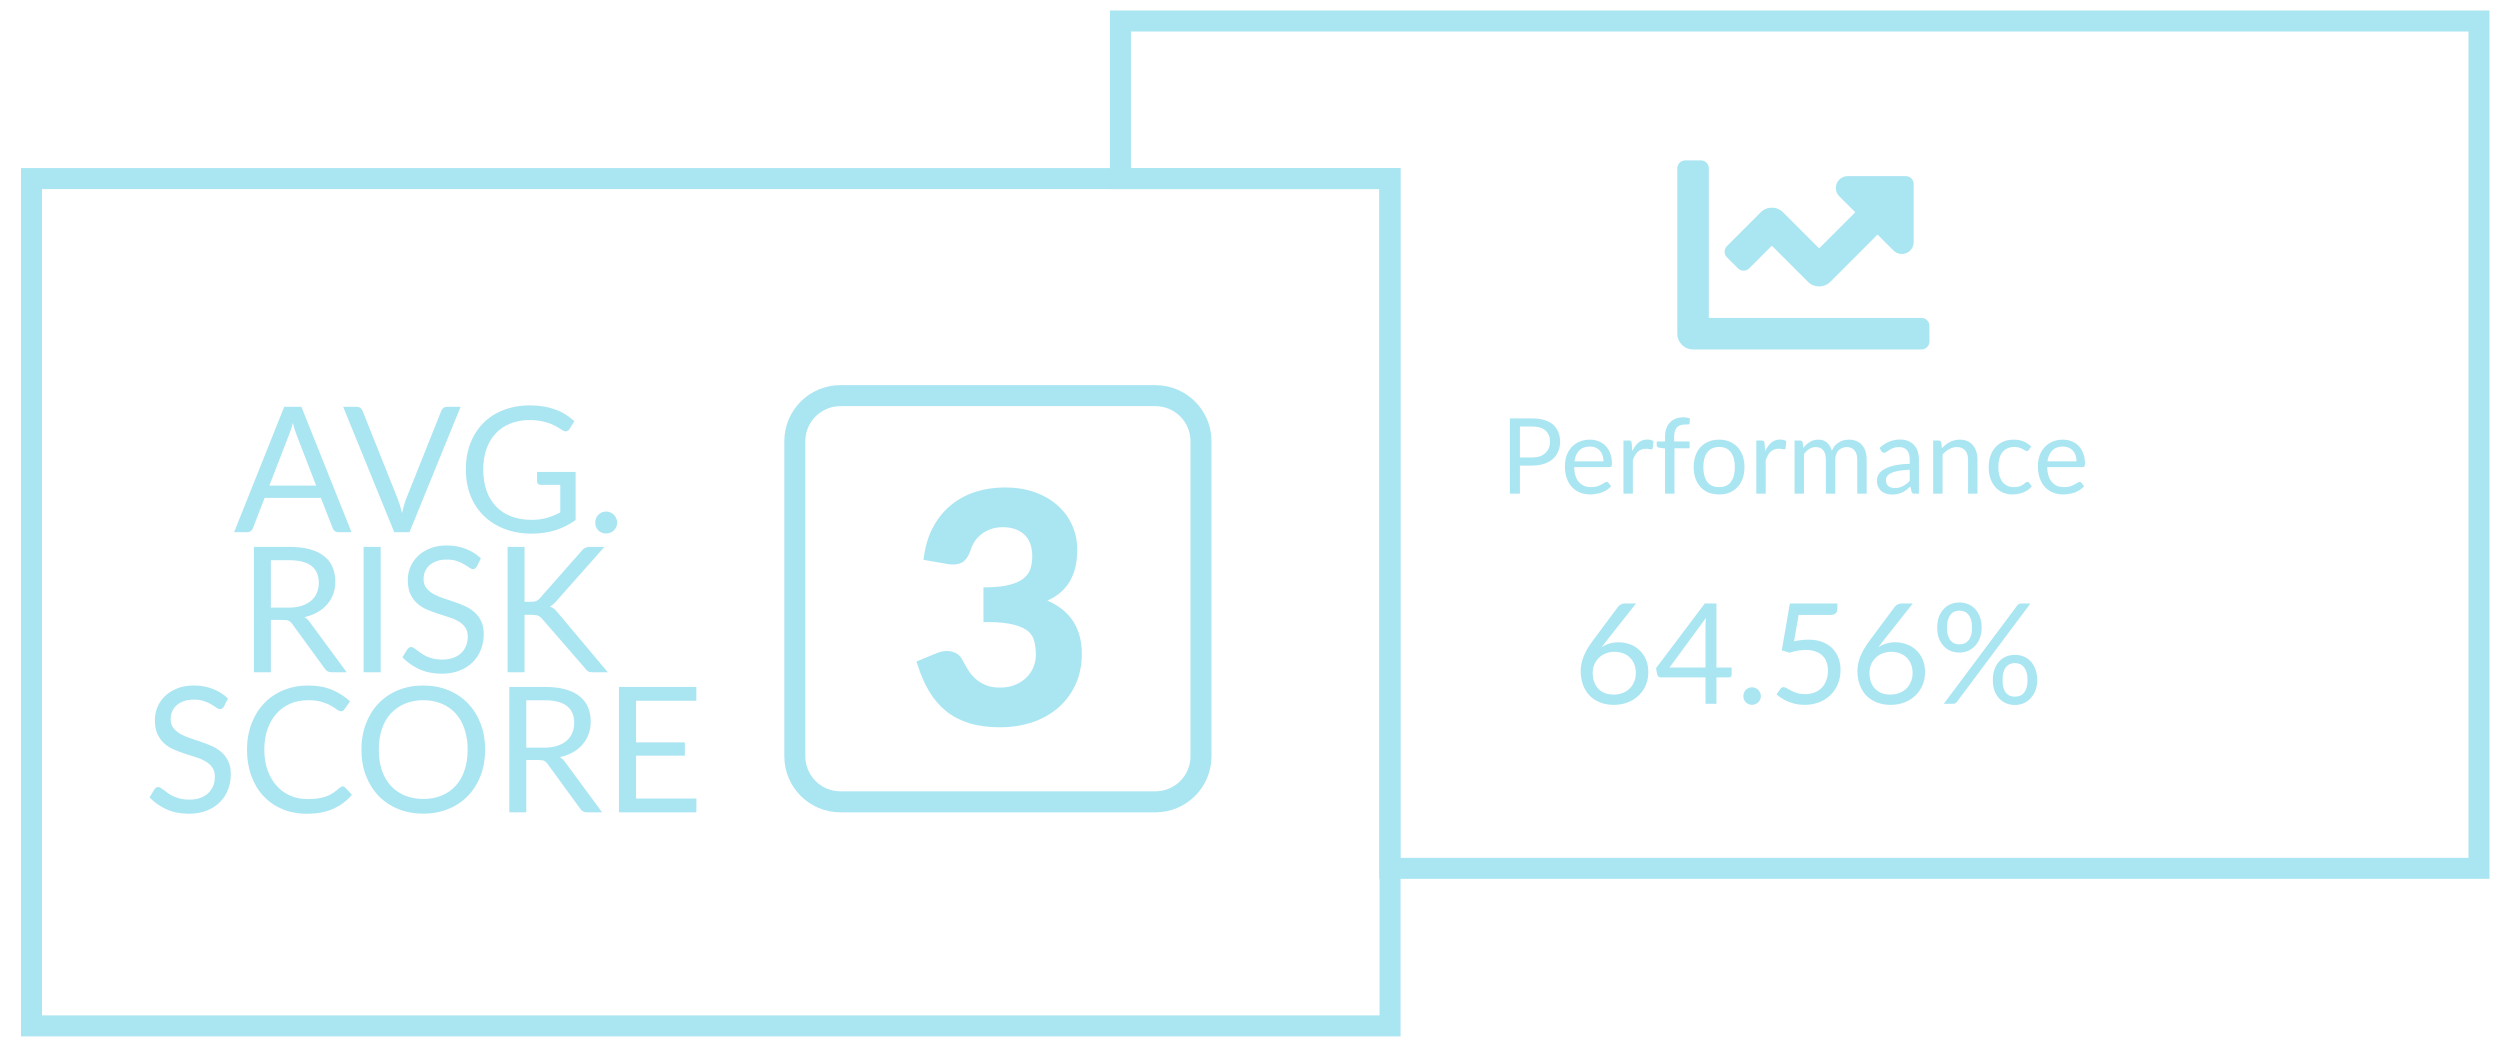
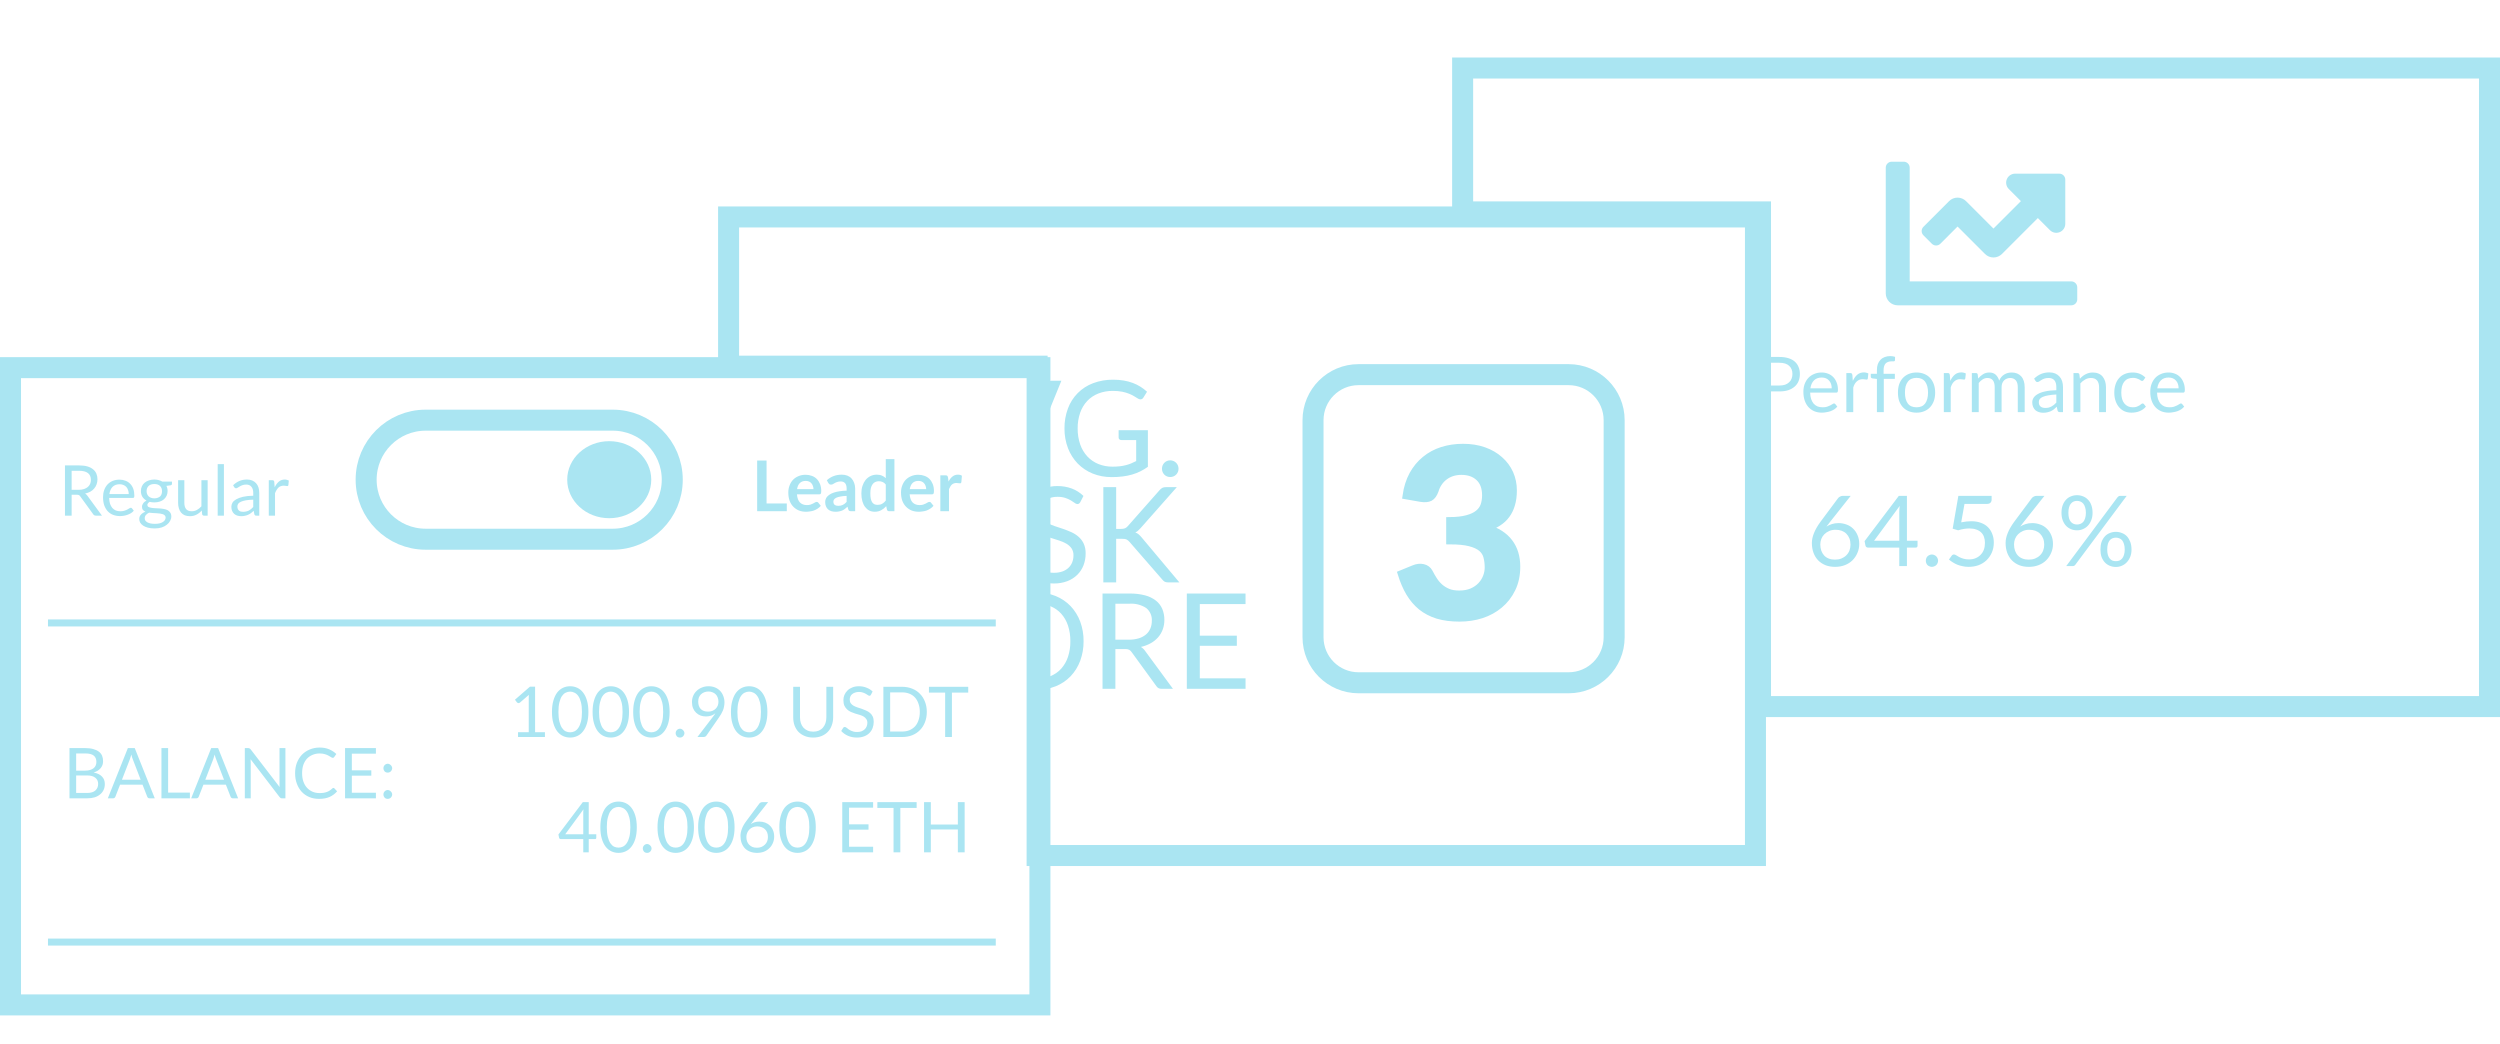
<svg xmlns="http://www.w3.org/2000/svg" width="357" height="149" viewBox="0 0 357 149">
  <defs>
-     <clipPath id="b">
+     <clipPath id="clip-StatsLeader">
      <rect width="357" height="149" />
    </clipPath>
  </defs>
-   <g id="a" clip-path="url(#b)">
-     <g transform="translate(-7144 -6419)">
-       <g transform="translate(-345 351)">
-         <g transform="translate(7191 5582)">
-           <text transform="translate(428 589)" fill="#aae5f2" stroke="#aae5f2" stroke-width="1" font-size="45" font-family="Lato-Bold, Lato" font-weight="700">
-             <tspan x="0" y="0">3</tspan>
-           </text>
-           <g transform="translate(410 541)" fill="none" stroke="#aae5f2" stroke-width="3">
-             <rect width="61" height="61" rx="8" stroke="none" />
-             <rect x="1.5" y="1.5" width="58" height="58" rx="6.5" fill="none" />
+   <g id="StatsLeader" clip-path="url(#clip-StatsLeader)">
+     <g id="Grupo_3561" data-name="Grupo 3561" transform="translate(-7 46.213)">
+       <g id="Sustracción_89" data-name="Sustracción 89" transform="translate(214.364 -38)" fill="none">
+         <path d="M149.636,94.188H42.536V23.547H0V0H149.636V94.187Z" stroke="none" />
+         <path d="M 146.636 91.187 L 146.636 3 L 3 3 L 3 20.547 L 42.536 20.547 L 45.536 20.547 L 45.536 23.547 L 45.536 91.187 L 146.636 91.187 M 149.636 94.188 L 149.636 94.187 L 42.536 94.187 L 42.536 23.547 L -7.571013156848494e-06 23.547 L -7.571013156848494e-06 1.284657355427044e-05 L 149.636 1.284657355427044e-05 L 149.636 94.187 L 149.636 94.188 Z" stroke="none" fill="#aae5f2" />
+       </g>
+       <g id="Performance" transform="translate(257.39 -23.122)">
+         <g id="Grupo_2078" data-name="Grupo 2078" transform="translate(0 0)">
+           <g id="Grupo_1296" data-name="Grupo 1296" transform="translate(0 24.758)">
+             <text id="Performance-2" data-name="Performance" transform="translate(63 11)" fill="#aae5f2" font-size="11" font-family="Lato-Regular, Lato">
+               <tspan x="-62.634" y="0">Performance</tspan>
+             </text>
+             <text id="_64.56_" data-name="64.56%" transform="translate(7.596 32.989)" fill="#aae5f2" font-size="14" font-family="Lato-Regular, Lato">
+               <tspan x="0" y="0">64.56%</tspan>
+             </text>
+           </g>
+           <path id="Icon_awesome-chart-line" data-name="Icon awesome-chart-line" d="M26.49,21.59H3.418V5.355A.854.854,0,0,0,2.564,4.5H.855A.854.854,0,0,0,0,5.355V23.3a1.709,1.709,0,0,0,1.709,1.709H26.49a.854.854,0,0,0,.855-.855V22.445A.854.854,0,0,0,26.49,21.59ZM24.781,6.209H18.476A1.282,1.282,0,0,0,17.569,8.4l1.73,1.73-3.919,3.919-3.919-3.919a1.708,1.708,0,0,0-2.417,0L5.378,13.8a.855.855,0,0,0,0,1.209l1.208,1.208a.855.855,0,0,0,1.209,0l2.46-2.46,3.919,3.919a1.708,1.708,0,0,0,2.417,0l5.127-5.127,1.73,1.73a1.282,1.282,0,0,0,2.188-.906v-6.3A.853.853,0,0,0,24.781,6.209Z" transform="translate(18.896 -4.5)" fill="#aae5f2" />
+         </g>
+       </g>
+       <path id="Sustracción_90" data-name="Sustracción 90" d="M1.045,44.283A8.128,8.128,0,0,1,0,44.218V42.6a5.768,5.768,0,0,0,1.045.092,5.238,5.238,0,0,0,1.994-.366,4.163,4.163,0,0,0,1.519-1.054,4.792,4.792,0,0,0,.969-1.68,6.912,6.912,0,0,0,.342-2.246,6.95,6.95,0,0,0-.342-2.25,4.794,4.794,0,0,0-.969-1.686,4.223,4.223,0,0,0-1.519-1.058,5.186,5.186,0,0,0-1.994-.371A5.691,5.691,0,0,0,0,32.071V30.45a8.055,8.055,0,0,1,1.045-.066,7.129,7.129,0,0,1,2.739.513,6.16,6.16,0,0,1,2.122,1.438,6.508,6.508,0,0,1,1.367,2.2,7.9,7.9,0,0,1,.484,2.806,7.9,7.9,0,0,1-.484,2.806,6.453,6.453,0,0,1-1.367,2.2,6.136,6.136,0,0,1-2.122,1.429A7.192,7.192,0,0,1,1.045,44.283ZM12.3,44.142H10.463V30.535h3.845a8.435,8.435,0,0,1,2.231.261,4.3,4.3,0,0,1,1.552.755A3.042,3.042,0,0,1,19,32.743a4,4,0,0,1,.294,1.562,3.937,3.937,0,0,1-.228,1.348,3.577,3.577,0,0,1-.66,1.125,3.966,3.966,0,0,1-1.054.85,5.231,5.231,0,0,1-1.41.532,1.961,1.961,0,0,1,.608.579l3.968,5.4H18.885a.807.807,0,0,1-.74-.39L14.612,38.89a1.026,1.026,0,0,0-.351-.327,1.273,1.273,0,0,0-.569-.1H12.3v5.678Zm0-12.154v5.137h1.928a4.708,4.708,0,0,0,1.419-.195,2.909,2.909,0,0,0,1.025-.55,2.3,2.3,0,0,0,.622-.85,2.788,2.788,0,0,0,.209-1.092,2.178,2.178,0,0,0-.8-1.832,3.9,3.9,0,0,0-2.388-.617ZM30.887,44.141H22.5V30.535h8.384v1.5H24.354v4.52h5.288V38H24.354v4.642h6.533v1.5ZM3.484,29.1a5.92,5.92,0,0,1-2.406-.48A5.928,5.928,0,0,1,0,28.009V26.243a.438.438,0,0,1,.18-.037.76.76,0,0,1,.456.213,7.656,7.656,0,0,0,.641.47,4.912,4.912,0,0,0,.93.47,3.7,3.7,0,0,0,1.334.214,3.522,3.522,0,0,0,1.168-.18,2.5,2.5,0,0,0,.869-.508,2.228,2.228,0,0,0,.546-.783,2.635,2.635,0,0,0,.189-1.016,1.712,1.712,0,0,0-.28-1.011,2.341,2.341,0,0,0-.736-.66,5.14,5.14,0,0,0-1.04-.451l-.774-.246-.423-.134a12.206,12.206,0,0,1-1.2-.451,3.9,3.9,0,0,1-1.039-.664A3.062,3.062,0,0,1,.09,20.447C.058,20.376.027,20.3,0,20.221V17.777c.027-.081.058-.162.09-.24a3.608,3.608,0,0,1,.812-1.2,3.942,3.942,0,0,1,1.315-.835,4.835,4.835,0,0,1,1.8-.313,5.787,5.787,0,0,1,2.08.36A4.815,4.815,0,0,1,7.739,16.6l-.446.874a.725.725,0,0,1-.18.213.4.4,0,0,1-.247.072.653.653,0,0,1-.375-.162,5.938,5.938,0,0,0-.541-.355,4.4,4.4,0,0,0-.788-.356,3.4,3.4,0,0,0-1.116-.161,3.315,3.315,0,0,0-1.092.166,2.338,2.338,0,0,0-.793.451,1.86,1.86,0,0,0-.479.67,2.127,2.127,0,0,0-.162.831,1.543,1.543,0,0,0,.28.945,2.418,2.418,0,0,0,.74.641,5.708,5.708,0,0,0,1.045.461c.353.118.733.246,1.2.4.41.14.813.3,1.2.47a4.205,4.205,0,0,1,1.045.66,3.021,3.021,0,0,1,.74.978,3.258,3.258,0,0,1,.28,1.424,4.619,4.619,0,0,1-.3,1.676,3.885,3.885,0,0,1-.888,1.362,4.164,4.164,0,0,1-1.434.912A5.3,5.3,0,0,1,3.484,29.1Zm8.925-.151H10.577V15.344H12.41v5.963H13.1a1.51,1.51,0,0,0,.574-.09,1.122,1.122,0,0,0,.4-.308l4.529-5.127a1.432,1.432,0,0,1,.4-.337,1.091,1.091,0,0,1,.5-.1h1.567L15.894,21.2a4.513,4.513,0,0,1-.375.371,1.712,1.712,0,0,1-.375.247,1.339,1.339,0,0,1,.466.256,3.924,3.924,0,0,1,.418.427l5.41,6.446H19.844a1.367,1.367,0,0,1-.3-.029.9.9,0,0,1-.214-.076.7.7,0,0,1-.166-.124c-.048-.048-.1-.1-.152-.161l-4.7-5.4a2.74,2.74,0,0,0-.195-.194.894.894,0,0,0-.209-.138.976.976,0,0,0-.275-.081,2.652,2.652,0,0,0-.385-.024H12.41V28.95Zm-.645-15.04A7.1,7.1,0,0,1,9.048,13.4a6.282,6.282,0,0,1-2.127-1.424A6.5,6.5,0,0,1,5.53,9.78a7.755,7.755,0,0,1-.5-2.82,7.942,7.942,0,0,1,.489-2.839A6.1,6.1,0,0,1,9.111.5,7.9,7.9,0,0,1,11.992,0a8.921,8.921,0,0,1,1.5.119,7.025,7.025,0,0,1,1.287.342,5.984,5.984,0,0,1,1.1.541,6.667,6.667,0,0,1,.94.716l-.522.835a.484.484,0,0,1-.418.256.674.674,0,0,1-.332-.1c-.163-.091-.341-.2-.531-.323a4.575,4.575,0,0,0-.717-.365,5.8,5.8,0,0,0-1-.3A6.621,6.621,0,0,0,11.935,1.6a5.551,5.551,0,0,0-2.08.375A4.417,4.417,0,0,0,8.27,3.043a4.776,4.776,0,0,0-1.006,1.69A6.683,6.683,0,0,0,6.912,6.96a6.785,6.785,0,0,0,.366,2.3,4.891,4.891,0,0,0,1.03,1.714,4.465,4.465,0,0,0,1.576,1.073,5.321,5.321,0,0,0,2.013.371,9.048,9.048,0,0,0,1.011-.052,6.444,6.444,0,0,0,.869-.157,5.817,5.817,0,0,0,.769-.252c.241-.1.484-.211.722-.337v-3H13.16a.4.4,0,0,1-.289-.1.342.342,0,0,1-.109-.256V7.216h4.178v5.222a7.544,7.544,0,0,1-1.068.645,7.286,7.286,0,0,1-1.187.461,8.657,8.657,0,0,1-1.353.275A12.708,12.708,0,0,1,11.764,13.91Zm8.365-.01a1.213,1.213,0,0,1-.466-.09,1.113,1.113,0,0,1-.375-.252,1.23,1.23,0,0,1-.247-.375,1.2,1.2,0,0,1-.09-.47,1.214,1.214,0,0,1,.337-.846,1.172,1.172,0,0,1,.841-.351,1.165,1.165,0,0,1,.465.094,1.24,1.24,0,0,1,.38.256,1.169,1.169,0,0,1,.252.38,1.213,1.213,0,0,1,.09.466,1.2,1.2,0,0,1-.09.47,1.185,1.185,0,0,1-.252.375,1.169,1.169,0,0,1-.38.252A1.211,1.211,0,0,1,20.129,13.9ZM0,11.4H0v-4.6L2.478.589a.8.8,0,0,1,.228-.3A.6.6,0,0,1,3.1.152H4.586Z" transform="translate(153.978 8.008)" fill="#aae5f2" />
+       <g id="Grupo_3559" data-name="Grupo 3559" transform="translate(192.64 5.663)">
+         <g id="Grupo_3550" data-name="Grupo 3550" transform="translate(0 0)">
+           <g id="Grupo_2076" data-name="Grupo 2076">
+             <g id="Grupo_2075" data-name="Grupo 2075">
+               <text id="_3" data-name="3" transform="translate(13.36 36.124)" fill="#aae5f2" stroke="#aae5f2" stroke-width="1" font-size="33" font-family="Lato-Bold, Lato" font-weight="700">
+                 <tspan x="0" y="0">3</tspan>
+               </text>
+               <g id="Rectángulo_470" data-name="Rectángulo 470" transform="translate(0.36 0.124)" fill="none" stroke="#aae5f2" stroke-width="3">
+                 <rect width="46" height="47" rx="8" stroke="none" />
+                 <rect x="1.5" y="1.5" width="43" height="44" rx="6.5" fill="none" />
+               </g>
+             </g>
          </g>
        </g>
-         <text transform="translate(7550 6144)" fill="#aae5f2" font-size="25" font-family="Lato-Regular, Lato">
-           <tspan x="-27.65" y="0">AVG.</tspan>
-           <tspan x="-27.025" y="20">RISK</tspan>
-           <tspan x="-40.475" y="40">SCORE</tspan>
-         </text>
      </g>
-       <g transform="translate(7147 6443)" fill="none" stroke="#aae5f2" stroke-width="3">
-         <rect width="197" height="124" stroke="none" />
-         <rect x="1.5" y="1.5" width="194" height="121" fill="none" />
+       <g id="Grupo_3560" data-name="Grupo 3560" transform="translate(14.351 13.823)">
+         <g id="Grupo_3553" data-name="Grupo 3553" transform="translate(0 0)">
+           <g id="Grupo_3552" data-name="Grupo 3552">
+             <g id="wall" transform="translate(1.829 35.21)">
+               <text id="Total_1000.90_USD" data-name="Total 1000.90 USD" transform="translate(95.739 10)" fill="#aae5f2" font-size="10" font-family="Lato-Regular, Lato">
+                 <tspan x="-32.195" y="0">1000.90 USDT</tspan>
+               </text>
+               <g id="Group_11" data-name="Group 11" transform="translate(70.575 16.467)">
+                 <text id="_40.00600209_XMR" data-name="40.00600209 XMR" transform="translate(58 10)" fill="#aae5f2" font-size="10" font-family="Lato-Regular, Lato">
+                   <tspan x="-58.12" y="0">40.0060 ETH</tspan>
+                 </text>
+               </g>
+               <text id="BALANCE:" transform="translate(-0.18 18.754)" fill="#aae5f2" font-size="10" font-family="Lato-Regular, Lato">
+                 <tspan x="0" y="0">BALANCE:</tspan>
+               </text>
+             </g>
+             <g id="Grupo_3548" data-name="Grupo 3548">
+               <path id="Line" d="M0,1.676H134.345" transform="translate(0 72.817)" fill="none" stroke="#aae5f2" stroke-linecap="square" stroke-miterlimit="10" stroke-width="1" />
+               <g id="Grupo_3547" data-name="Grupo 3547" transform="translate(0 28.92)">
+                 <path id="Line-2" data-name="Line" d="M0,1.676H134.345" transform="translate(0 -1.676)" fill="none" stroke="#aae5f2" stroke-linecap="square" stroke-miterlimit="10" stroke-width="1" />
+               </g>
+               <g id="Grupo_3546" data-name="Grupo 3546" transform="translate(1.004)">
+                 <g id="Grupo_3543" data-name="Grupo 3543" transform="translate(0 3.06)">
+                   <g id="Componente_251_2" data-name="Componente 251 – 2" transform="translate(0 0)">
+                     <g id="SPOT_CTX_TOGGLE" data-name="SPOT_CTX TOGGLE">
+                       <text id="Sell" transform="translate(129.645 9.904)" fill="#aae5f2" font-size="10" font-family="Lato-Bold, Lato" font-weight="700">
+                         <tspan x="-30.69" y="0">Leader</tspan>
+                       </text>
+                       <text id="Buy" transform="translate(0 10.537)" fill="#aae5f2" font-size="10" font-family="Lato-Regular, Lato">
+                         <tspan x="0" y="0">Regular</tspan>
+                       </text>
+                     </g>
+                   </g>
+                 </g>
+                 <g id="Grupo_3541" data-name="Grupo 3541" transform="translate(43.664)">
+                   <rect id="Rectángulo_911" data-name="Rectángulo 911" width="43.714" height="17" rx="8.5" transform="translate(0.266 -0.036)" fill="none" stroke="#aae5f2" stroke-width="3" />
+                   <ellipse id="Elipse_224" data-name="Elipse 224" cx="6" cy="5.5" rx="6" ry="5.5" transform="translate(28.98 2.964)" fill="#aae5f2" />
+                 </g>
+               </g>
+             </g>
+           </g>
+         </g>
      </g>
-     </g>
-     <g transform="translate(-7345 -6420.5)">
-       <path d="M197.556,122.5H42.016V24H3.556V1.5h194v121Z" transform="translate(7501.444 6422)" fill="none" stroke="#aae5f2" stroke-width="3" />
-       <g transform="translate(7559.645 6443.404)">
-         <text transform="translate(85 47.595)" fill="#aae5f2" font-size="15" font-family="Lato-Regular, Lato">
-           <tspan x="-85.41" y="0">Performance</tspan>
-         </text>
-         <text transform="translate(10 77.595)" fill="#aae5f2" font-size="20" font-family="Lato-Regular, Lato">
-           <tspan x="0" y="0">64.56%</tspan>
-         </text>
-         <path d="M34.875,27H4.5V5.625A1.125,1.125,0,0,0,3.375,4.5H1.125A1.125,1.125,0,0,0,0,5.625V29.25A2.25,2.25,0,0,0,2.25,31.5H34.875A1.125,1.125,0,0,0,36,30.375v-2.25A1.125,1.125,0,0,0,34.875,27ZM32.625,6.75h-8.3a1.687,1.687,0,0,0-1.193,2.881l2.278,2.278-5.159,5.16L15.091,11.91a2.249,2.249,0,0,0-3.182,0l-4.83,4.83a1.125,1.125,0,0,0,0,1.591l1.59,1.59a1.125,1.125,0,0,0,1.591,0L13.5,16.682l5.159,5.159a2.249,2.249,0,0,0,3.182,0l6.75-6.75,2.278,2.278a1.687,1.687,0,0,0,2.881-1.193v-8.3A1.124,1.124,0,0,0,32.625,6.75Z" transform="translate(24.877 -4.5)" fill="#aae5f2" />
+       <g id="Sustracción_87" data-name="Sustracción 87" transform="translate(109.543 -16.732)" fill="none">
+         <path d="M149.636,94.188H44.056V24.307H0V0H149.636V94.187Z" stroke="none" />
+         <path d="M 146.636 91.187 L 146.636 3 L 3 3 L 3 21.307 L 44.056 21.307 L 47.056 21.307 L 47.056 24.307 L 47.056 91.187 L 146.636 91.187 M 149.636 94.188 L 149.636 94.187 L 44.056 94.187 L 44.056 24.307 L 5.838145966663433e-08 24.307 L 5.838145966663433e-08 1.284657355427044e-05 L 149.636 1.284657355427044e-05 L 149.636 94.187 L 149.636 94.188 Z" stroke="none" fill="#aae5f2" />
+       </g>
+       <g id="Rectángulo_1406" data-name="Rectángulo 1406" transform="translate(7 4.787)" fill="none" stroke="#aae5f2" stroke-width="3">
+         <rect width="150" height="94" stroke="none" />
+         <rect x="1.5" y="1.5" width="147" height="91" fill="none" />
      </g>
    </g>
  </g>
</svg>
